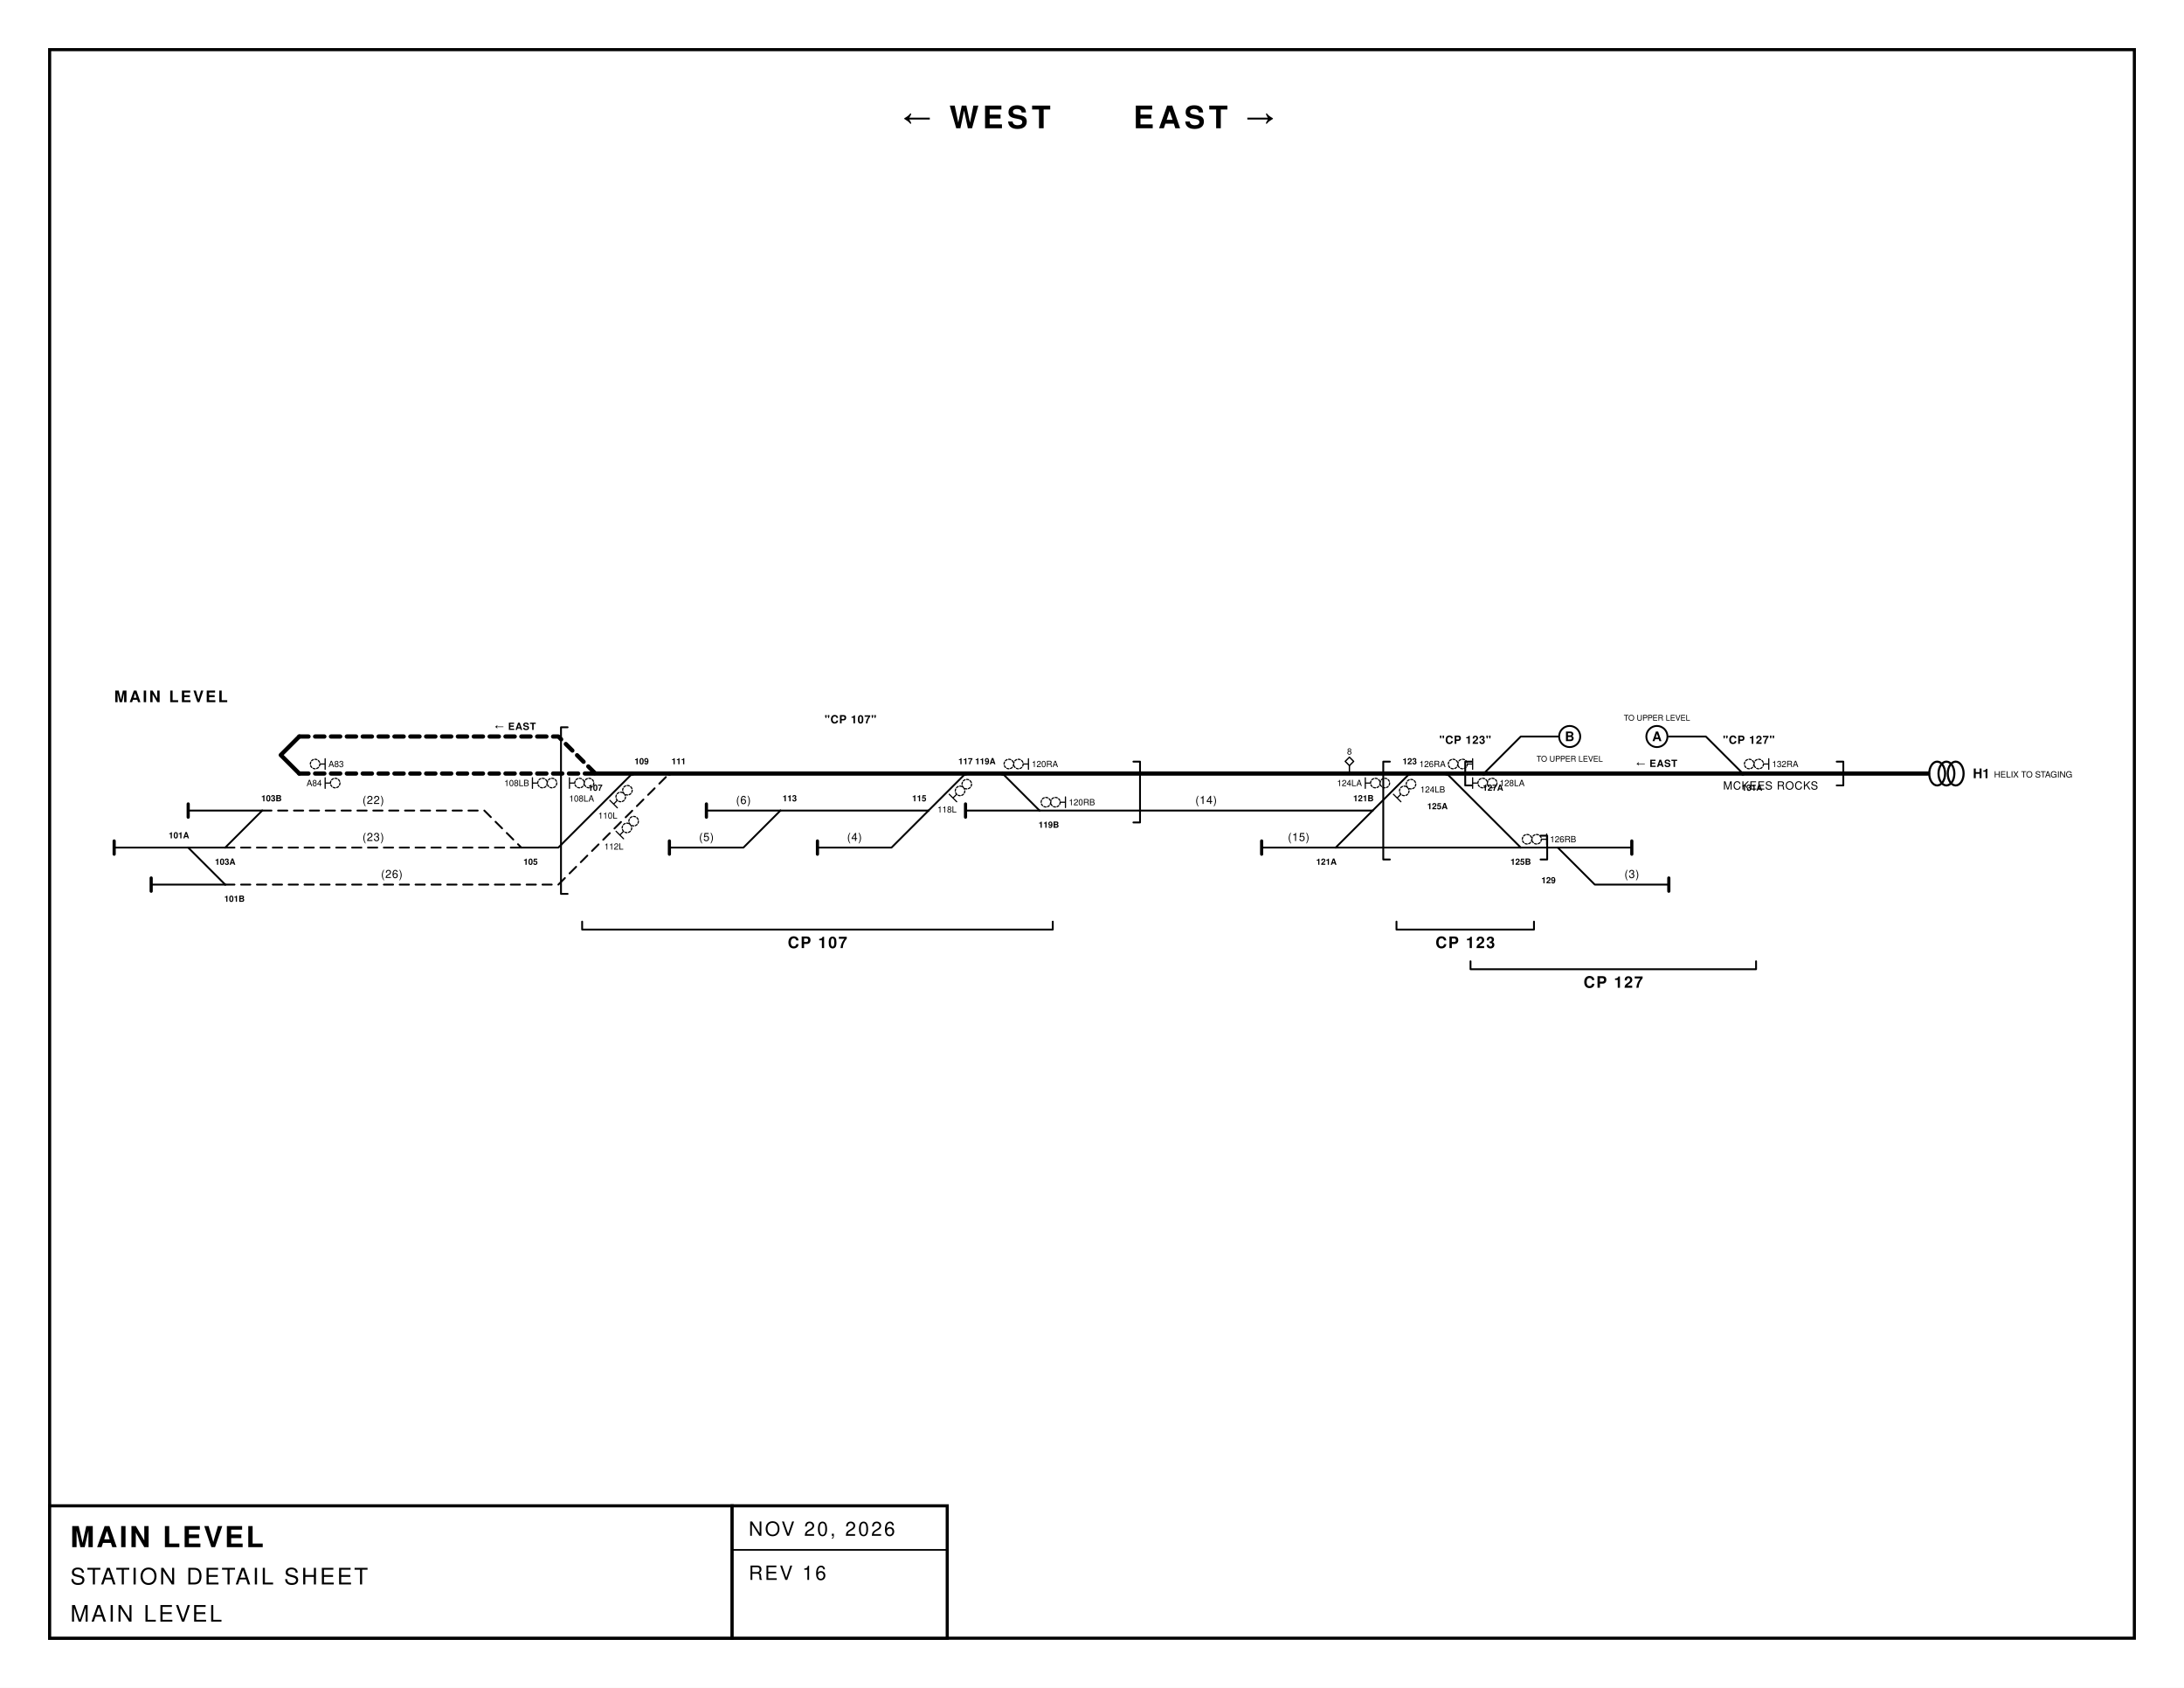
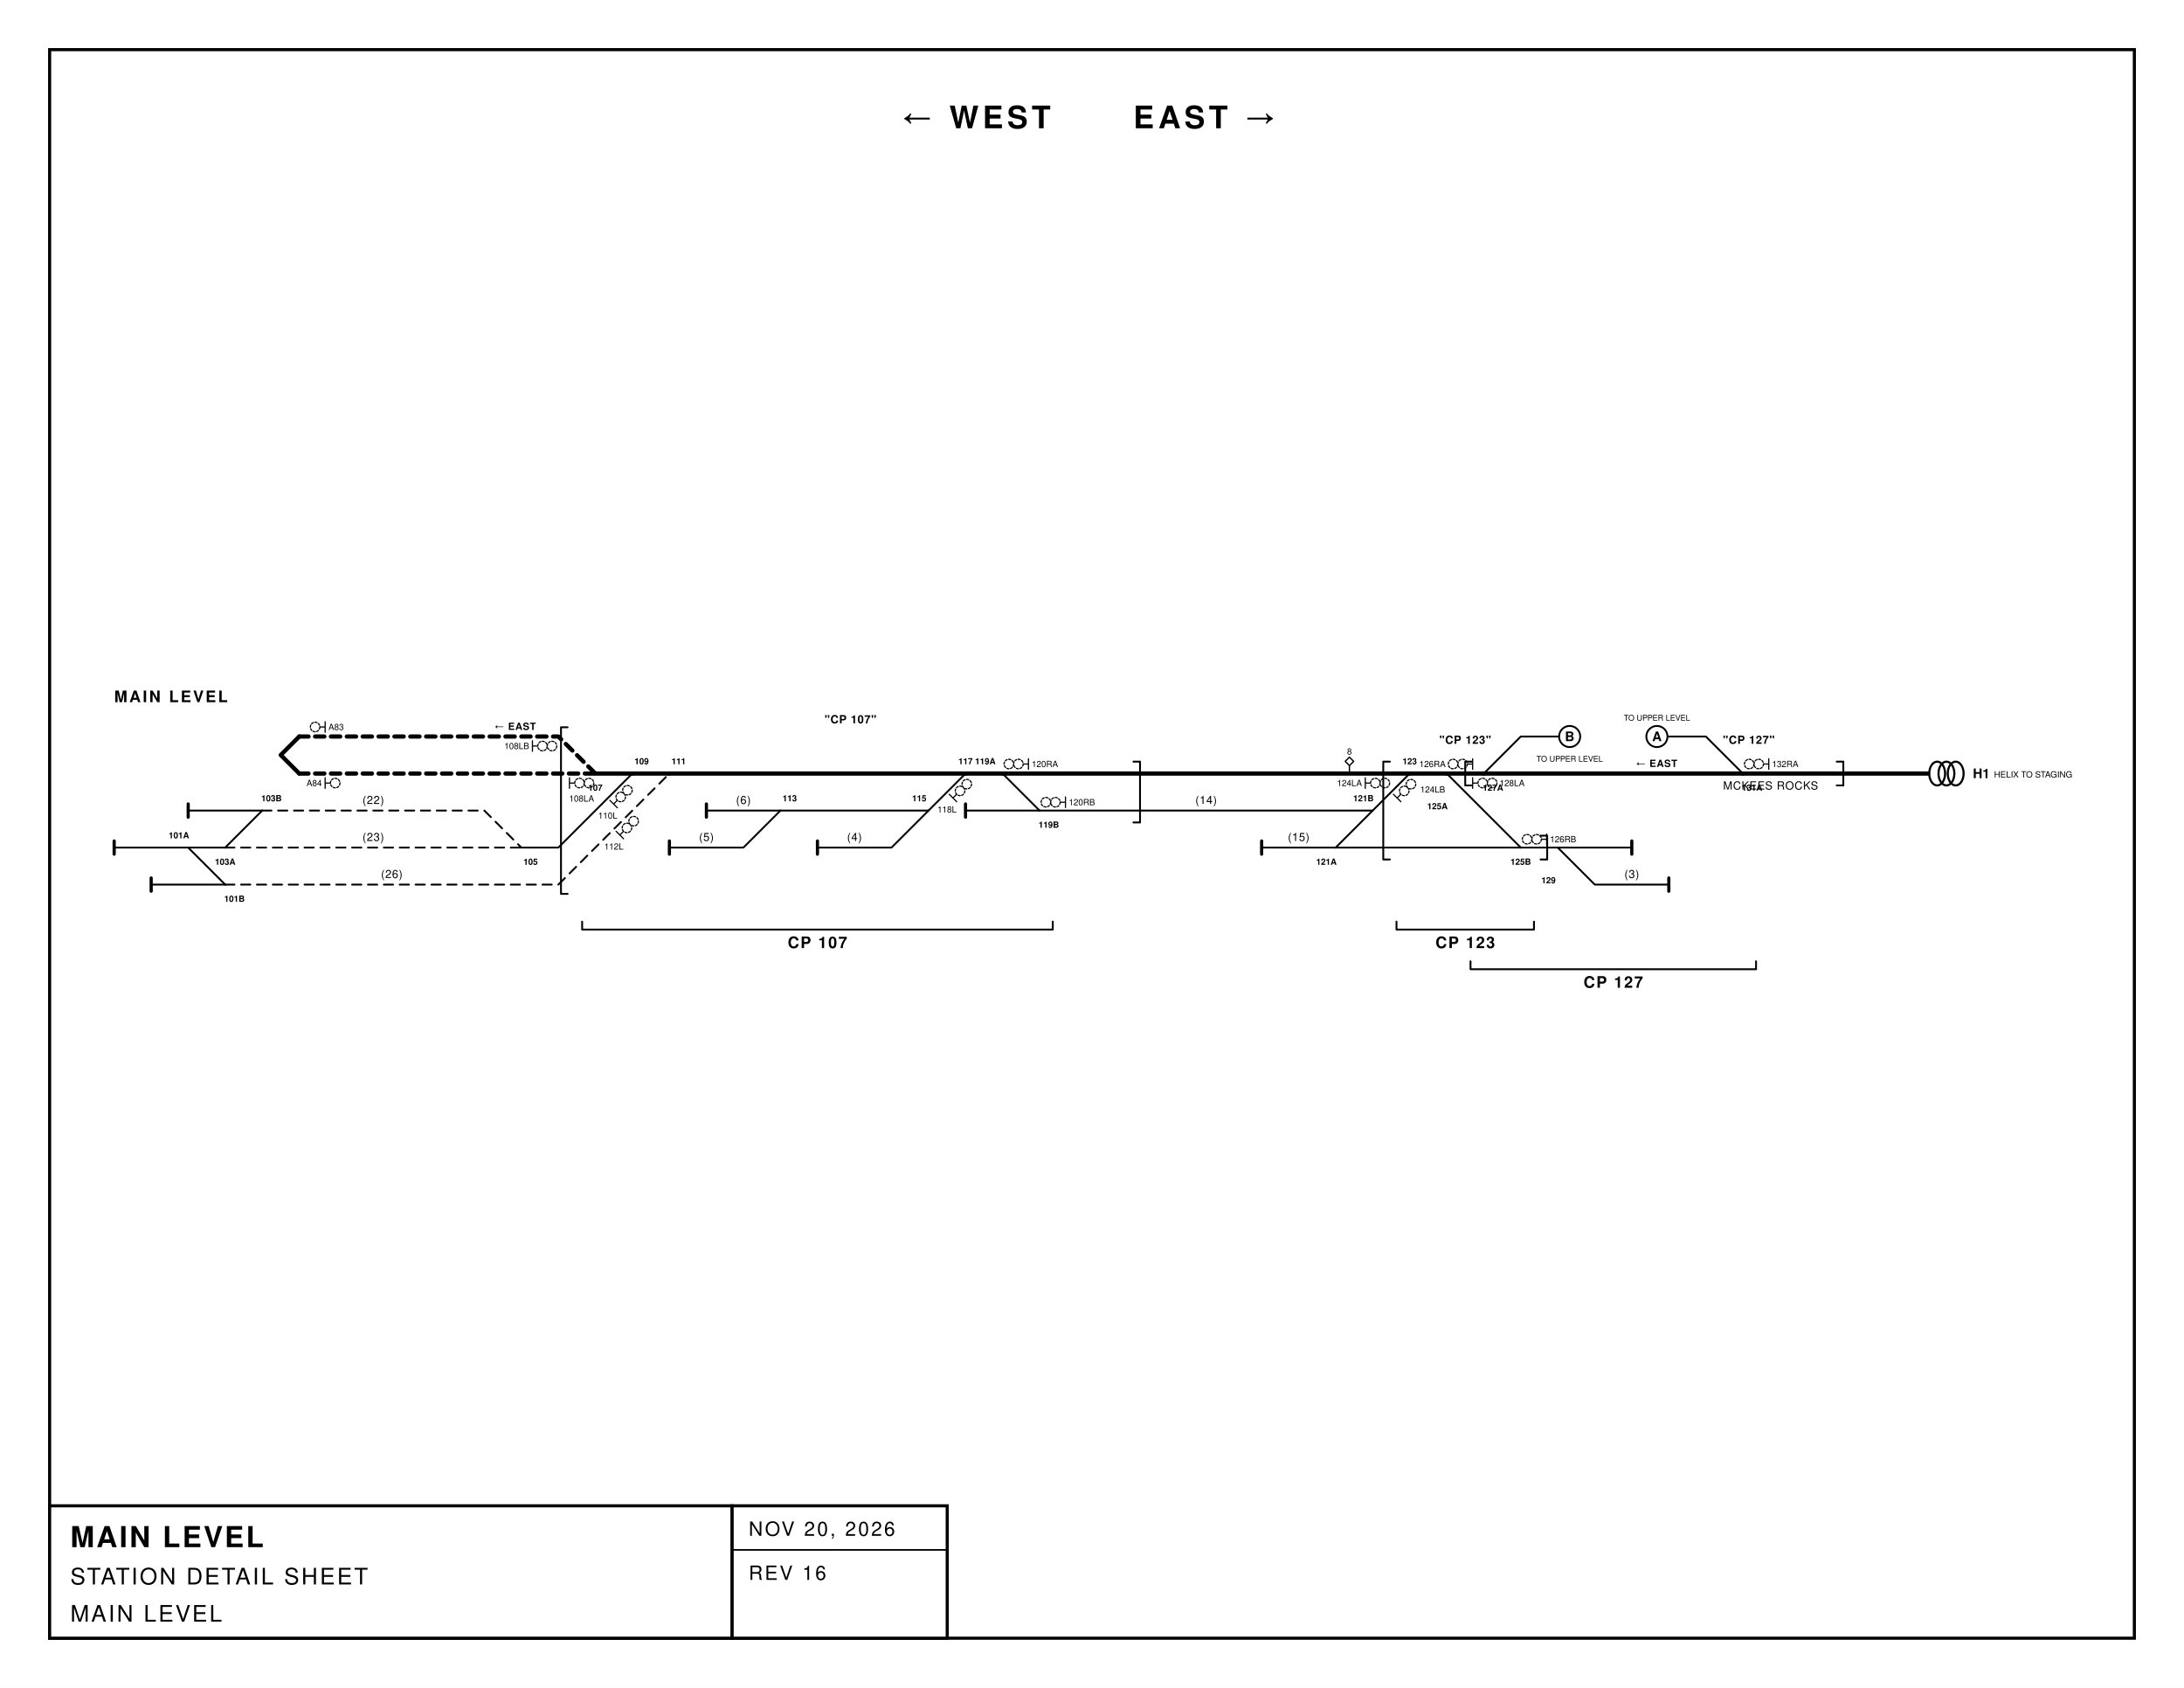
<svg xmlns="http://www.w3.org/2000/svg" viewBox="0 0 1056 816" width="1056" height="816" font-family="'Helvetica Neue',Helvetica,Arial,sans-serif">
  <rect width="1056" height="816" fill="#fff" />
  <rect x="24" y="24" width="1008" height="768" fill="none" stroke="#000" stroke-width="1.5" />
  <g transform="translate(55.2,336.9) scale(0.6392)" fill="none" stroke="#000" stroke-linecap="round" stroke-linejoin="round">
    <path d="M868.0,114.0 L924.0,114.0" stroke-width="1.4" />
    <path d="M924.0,114.0 L1064.0,114.0" stroke-width="1.4" />
    <path d="M1008.0,58.0 L1064.0,114.0" stroke-width="1.4" />
    <path d="M504.0,86.0 L616.0,86.0" stroke-width="1.4" />
    <path d="M448.0,86.0 L504.0,86.0" stroke-width="1.4" />
    <path d="M420.0,114.0 L476.0,114.0 L504.0,86.0" stroke-width="1.4" />
    <path d="M616.0,86.0 L644.0,58.0" stroke-width="1.4" />
    <path d="M532.0,114.0 L588.0,114.0 L616.0,86.0" stroke-width="1.4" />
    <path d="M644.0,58.0 L672.0,58.0" stroke-width="3.2" />
    <path d="M672.0,58.0 L980.0,58.0" stroke-width="3.2" />
    <path d="M392.0,58.0 L420.0,58.0" stroke-width="3.2" />
    <path d="M364.0,58.0 L392.0,58.0" stroke-width="3.2" />
    <path d="M924.0,114.0 L952.0,86.0" stroke-width="1.4" />
    <path d="M308.0,114.0 L336.0,114.0 L392.0,58.0" stroke-width="1.4" />
    <path d="M84.0,114.0 L308.0,114.0" stroke-width="1.4" stroke-dasharray="7 5" />
    <path d="M112.0,86.0 L280.0,86.0 L308.0,114.0" stroke-width="1.4" stroke-dasharray="7 5" />
    <path d="M420.0,58.0 L644.0,58.0" stroke-width="3.2" />
    <path d="M84.0,142.0 L336.0,142.0 L420.0,58.0" stroke-width="1.4" stroke-dasharray="7 5" />
    <path d="M0.0,114.0 L56.0,114.0" stroke-width="1.4" />
    <path d="M56.0,114.0 L84.0,142.0" stroke-width="1.4" />
    <path d="M84.0,114.0 L112.0,86.0" stroke-width="1.4" />
    <path d="M56.0,114.0 L84.0,114.0" stroke-width="1.4" />
    <path d="M980.0,58.0 L1008.0,58.0" stroke-width="3.2" />
    <path d="M1064.0,114.0 L1092.0,114.0" stroke-width="1.4" />
    <path d="M1008.0,58.0 L1036.0,58.0" stroke-width="3.2" />
    <path d="M56.0,86.0 L112.0,86.0" stroke-width="1.4" />
    <path d="M28.0,142.0 L84.0,142.0" stroke-width="1.4" />
    <path d="M140.0,58.0 L364.0,58.0" stroke-width="3.2" stroke-dasharray="7 5" />
    <path d="M140.0,30.0 L336.0,30.0 L364.0,58.0" stroke-width="3.2" stroke-dasharray="7 5" />
    <path d="M1036.0,58.0 L1232.0,58.0" stroke-width="3.2" />
    <path d="M1176.0,30.0 L1204.0,30.0 L1232.0,58.0" stroke-width="1.4" />
    <path d="M1036.0,58.0 L1064.0,30.0 L1092.0,30.0" stroke-width="1.4" />
    <path d="M1092.0,114.0 L1148.0,114.0" stroke-width="1.4" />
    <path d="M1092.0,114.0 L1120.0,142.0 L1176.0,142.0" stroke-width="1.4" />
    <path d="M952.0,86.0 L980.0,58.0" stroke-width="1.4" />
    <path d="M700.0,86.0 L952.0,86.0" stroke-width="1.4" />
    <path d="M644.0,86.0 L700.0,86.0" stroke-width="1.4" />
    <path d="M1232.0,58.0 L1372.0,58.0" stroke-width="3.2" />
    <path d="M672.0,58.0 L700.0,86.0" stroke-width="1.4" />
    <path d="M140.0,30.0 L126.0,44.0 L126.0,44.0 L140.0,58.0" stroke-width="3.2" />
    <path d="M868.0,109.0 L868.0,119.0" stroke-width="2.4" />
    <path d="M448.0,81.0 L448.0,91.0" stroke-width="2.4" />
    <path d="M420.0,109.0 L420.0,119.0" stroke-width="2.4" />
    <path d="M532.0,109.0 L532.0,119.0" stroke-width="2.4" />
    <path d="M0.0,109.0 L0.0,119.0" stroke-width="2.4" />
    <path d="M56.0,81.0 L56.0,91.0" stroke-width="2.4" />
    <path d="M28.0,137.0 L28.0,147.0" stroke-width="2.4" />
    <circle cx="1167.0" cy="30.0" r="8" stroke-width="1.4" fill="#fff" />
    <circle cx="1101.0" cy="30.0" r="8" stroke-width="1.4" fill="#fff" />
    <path d="M1148.0,109.0 L1148.0,119.0" stroke-width="2.4" />
    <path d="M1176.0,137.0 L1176.0,147.0" stroke-width="2.4" />
    <path d="M644.0,81.0 L644.0,91.0" stroke-width="2.4" />
    <ellipse cx="1379.0" cy="58.0" rx="6" ry="9" stroke-width="1.6" />
    <ellipse cx="1386.0" cy="58.0" rx="6" ry="9" stroke-width="1.6" />
    <ellipse cx="1393.0" cy="58.0" rx="6" ry="9" stroke-width="1.6" />
    <path d="M354.0,170 L354.0,176 L710.0,176 L710.0,170" stroke-width="1.4" />
    <path d="M970.0,170 L970.0,176 L1074.0,176 L1074.0,170" stroke-width="1.4" />
    <path d="M1026.0,200 L1026.0,206 L1242.0,206 L1242.0,200" stroke-width="1.4" />
-     <path d="M159.6,46.8 L159.6,54.8 M159.6,50.8 L155.6,50.8" stroke-width="0.9" />
-     <circle cx="152.0" cy="50.8" r="3.6" stroke-width="0.9" fill="#fff" stroke-dasharray="1.6 1.2" />
+     <path d="M159.6,18.8 L159.6,26.8 M159.6,22.8 L155.6,22.8" stroke-width="0.9" />
+     <circle cx="152.0" cy="22.8" r="3.6" stroke-width="0.9" fill="#fff" stroke-dasharray="1.6 1.2" />
    <path d="M159.6,61.2 L159.6,69.2 M159.6,65.2 L163.6,65.2" stroke-width="0.9" />
    <circle cx="167.2" cy="65.2" r="3.6" stroke-width="0.9" fill="#fff" stroke-dasharray="1.6 1.2" />
    <path d="M344.4,61.2 L344.4,69.2 M344.4,65.2 L348.4,65.2" stroke-width="0.9" />
    <circle cx="352.0" cy="65.2" r="3.6" stroke-width="0.9" fill="#fff" stroke-dasharray="1.6 1.2" />
    <circle cx="359.2" cy="65.2" r="3.6" stroke-width="0.9" fill="#fff" stroke-dasharray="1.6 1.2" />
-     <path d="M316.4,61.2 L316.4,69.2 M316.4,65.2 L320.4,65.2" stroke-width="0.9" />
-     <circle cx="324.0" cy="65.2" r="3.6" stroke-width="0.9" fill="#fff" stroke-dasharray="1.6 1.2" />
-     <circle cx="331.2" cy="65.2" r="3.6" stroke-width="0.9" fill="#fff" stroke-dasharray="1.6 1.2" />
+     <path d="M316.4,33.2 L316.4,41.2 M316.4,37.2 L320.4,37.2" stroke-width="0.9" />
+     <circle cx="324.0" cy="37.2" r="3.6" stroke-width="0.9" fill="#fff" stroke-dasharray="1.6 1.2" />
+     <circle cx="331.2" cy="37.2" r="3.6" stroke-width="0.9" fill="#fff" stroke-dasharray="1.6 1.2" />
    <g transform="translate(377.8,81.1) rotate(-45.0)">
      <path d="M0,-4.0 L0,4.0 M0,0 L4.0,0" stroke-width="0.9" />
      <circle cx="7.6" cy="0" r="3.6" stroke-width="0.9" fill="#fff" stroke-dasharray="1.6 1.2" />
      <circle cx="14.8" cy="0" r="3.6" stroke-width="0.9" fill="#fff" stroke-dasharray="1.6 1.2" />
    </g>
    <g transform="translate(382.5,104.5) rotate(-45.0)">
      <path d="M0,-4.0 L0,4.0 M0,0 L4.0,0" stroke-width="0.9" />
      <circle cx="7.6" cy="0" r="3.6" stroke-width="0.9" fill="#fff" stroke-dasharray="1.6 1.2" />
      <circle cx="14.8" cy="0" r="3.6" stroke-width="0.9" fill="#fff" stroke-dasharray="1.6 1.2" />
    </g>
    <g transform="translate(634.5,76.5) rotate(-45.0)">
      <path d="M0,-4.0 L0,4.0 M0,0 L4.0,0" stroke-width="0.9" />
      <circle cx="7.6" cy="0" r="3.6" stroke-width="0.9" fill="#fff" stroke-dasharray="1.6 1.2" />
      <circle cx="14.8" cy="0" r="3.6" stroke-width="0.9" fill="#fff" stroke-dasharray="1.6 1.2" />
    </g>
    <path d="M691.6,46.8 L691.6,54.8 M691.6,50.8 L687.6,50.8" stroke-width="0.9" />
    <circle cx="684.0" cy="50.8" r="3.6" stroke-width="0.9" fill="#fff" stroke-dasharray="1.6 1.2" />
    <circle cx="676.8" cy="50.8" r="3.6" stroke-width="0.9" fill="#fff" stroke-dasharray="1.6 1.2" />
    <path d="M719.6,75.7 L719.6,83.7 M719.6,79.7 L715.6,79.7" stroke-width="0.9" />
    <circle cx="712.0" cy="79.7" r="3.6" stroke-width="0.9" fill="#fff" stroke-dasharray="1.6 1.2" />
    <circle cx="704.8" cy="79.7" r="3.6" stroke-width="0.9" fill="#fff" stroke-dasharray="1.6 1.2" />
    <path d="M946.4,61.2 L946.4,69.2 M946.4,65.2 L950.4,65.2" stroke-width="0.9" />
    <circle cx="954.0" cy="65.2" r="3.6" stroke-width="0.9" fill="#fff" stroke-dasharray="1.6 1.2" />
    <circle cx="961.2" cy="65.2" r="3.6" stroke-width="0.9" fill="#fff" stroke-dasharray="1.6 1.2" />
    <g transform="translate(970.5,76.5) rotate(-45.0)">
      <path d="M0,-4.0 L0,4.0 M0,0 L4.0,0" stroke-width="0.9" />
      <circle cx="7.6" cy="0" r="3.6" stroke-width="0.9" fill="#fff" stroke-dasharray="1.6 1.2" />
      <circle cx="14.8" cy="0" r="3.6" stroke-width="0.9" fill="#fff" stroke-dasharray="1.6 1.2" />
    </g>
    <path d="M1027.6,46.8 L1027.6,54.8 M1027.6,50.8 L1023.6,50.8" stroke-width="0.9" />
    <circle cx="1020.0" cy="50.8" r="3.6" stroke-width="0.9" fill="#fff" stroke-dasharray="1.6 1.2" />
    <circle cx="1012.8" cy="50.8" r="3.6" stroke-width="0.9" fill="#fff" stroke-dasharray="1.6 1.2" />
    <path d="M1083.6,103.7 L1083.6,111.7 M1083.6,107.7 L1079.6,107.7" stroke-width="0.9" />
    <circle cx="1076.0" cy="107.7" r="3.6" stroke-width="0.9" fill="#fff" stroke-dasharray="1.6 1.2" />
    <circle cx="1068.8" cy="107.7" r="3.6" stroke-width="0.9" fill="#fff" stroke-dasharray="1.6 1.2" />
    <path d="M1027.6,61.2 L1027.6,69.2 M1027.6,65.2 L1031.6,65.2" stroke-width="0.9" />
    <circle cx="1035.2" cy="65.2" r="3.6" stroke-width="0.9" fill="#fff" stroke-dasharray="1.6 1.2" />
    <circle cx="1042.4" cy="65.2" r="3.6" stroke-width="0.9" fill="#fff" stroke-dasharray="1.6 1.2" />
    <path d="M1251.6,46.8 L1251.6,54.8 M1251.6,50.8 L1247.6,50.8" stroke-width="0.9" />
    <circle cx="1244.0" cy="50.8" r="3.6" stroke-width="0.9" fill="#fff" stroke-dasharray="1.6 1.2" />
    <circle cx="1236.8" cy="50.8" r="3.6" stroke-width="0.9" fill="#fff" stroke-dasharray="1.6 1.2" />
    <path d="M343.0,23.0 L338.0,23.0 L338.0,149.0 L343.0,149.0" stroke-width="1.4" />
    <path d="M771.0,49.0 L776.0,49.0 L776.0,95.0 L771.0,95.0" stroke-width="1.4" />
    <path d="M965.0,49.0 L960.0,49.0 L960.0,123.0 L965.0,123.0" stroke-width="1.4" />
    <path d="M1079.0,105.0 L1084.0,105.0 L1084.0,123.0 L1079.0,123.0" stroke-width="1.4" />
    <path d="M1027.0,49.0 L1022.0,49.0 L1022.0,67.0 L1027.0,67.0" stroke-width="1.4" />
    <path d="M1303.0,49.0 L1308.0,49.0 L1308.0,67.0 L1303.0,67.0" stroke-width="1.4" />
    <path d="M934.4,58.0 L934.4,52.0" stroke-width="1" />
    <path d="M934.4,45.6 L937.6,48.8 L934.4,52.0 L931.2,48.8 Z" stroke-width="1" fill="#fff" />
    <text x="0.0" y="4.0" font-size="12" text-anchor="start" font-weight="bold" fill="#000" stroke="none" letter-spacing="1.5">MAIN LEVEL</text>
    <text x="1167.0" y="33.5" font-size="10" text-anchor="middle" font-weight="bold" fill="#000" stroke="none">A</text>
    <text x="1101.0" y="33.5" font-size="10" text-anchor="middle" font-weight="bold" fill="#000" stroke="none">B</text>
    <text x="1406.0" y="61.5" font-size="10" text-anchor="start" font-weight="bold" fill="#000" stroke="none">H1</text>
    <text x="1422.0" y="61.0" font-size="6.5" text-anchor="start" font-weight="normal" fill="#000" stroke="none">HELIX TO STAGING</text>
    <text x="532.0" y="190.0" font-size="12" text-anchor="middle" font-weight="bold" fill="#000" stroke="none" letter-spacing="1">CP 107</text>
    <text x="1022.0" y="190.0" font-size="12" text-anchor="middle" font-weight="bold" fill="#000" stroke="none" letter-spacing="1">CP 123</text>
    <text x="1134.0" y="220.0" font-size="12" text-anchor="middle" font-weight="bold" fill="#000" stroke="none" letter-spacing="1">CP 127</text>
    <text x="373.4" y="92.1" font-size="6.5" text-anchor="middle" font-weight="normal" fill="#000" stroke="none">110L</text>
    <text x="364.0" y="71.0" font-size="6.5" text-anchor="middle" font-weight="bold" fill="#000" stroke="none">107</text>
    <text x="1043.0" y="71.0" font-size="6.5" text-anchor="middle" font-weight="bold" fill="#000" stroke="none">127A</text>
    <text x="1048.0" y="67.5" font-size="6.5" text-anchor="start" font-weight="normal" fill="#000" stroke="none">128LA</text>
    <text x="1253.0" y="70.1" font-size="8.5" text-anchor="middle" font-weight="normal" fill="#000" stroke="none" letter-spacing="0.4">MCKEES ROCKS</text>
    <text x="1239.0" y="71.0" font-size="6.5" text-anchor="middle" font-weight="bold" fill="#000" stroke="none">131A</text>
    <text x="353.6" y="79.2" font-size="6.5" text-anchor="middle" font-weight="normal" fill="#000" stroke="none">108LA</text>
    <text x="943.9" y="67.5" font-size="6.5" text-anchor="end" font-weight="normal" fill="#000" stroke="none">124LA</text>
-     <text x="162.1" y="53.1" font-size="6.5" text-anchor="start" font-weight="normal" fill="#000" stroke="none">A83</text>
-     <text x="313.9" y="67.5" font-size="6.5" text-anchor="end" font-weight="normal" fill="#000" stroke="none">108LB</text>
+     <text x="313.9" y="39.5" font-size="6.5" text-anchor="end" font-weight="normal" fill="#000" stroke="none">108LB</text>
    <text x="722.1" y="82.0" font-size="6.5" text-anchor="start" font-weight="normal" fill="#000" stroke="none">120RB</text>
    <text x="988.0" y="72.4" font-size="6.5" text-anchor="start" font-weight="normal" fill="#000" stroke="none">124LB</text>
    <text x="1007.2" y="53.1" font-size="6.5" text-anchor="end" font-weight="normal" fill="#000" stroke="none">126RA</text>
    <text x="1086.1" y="110.0" font-size="6.5" text-anchor="start" font-weight="normal" fill="#000" stroke="none">126RB</text>
    <text x="1254.1" y="53.1" font-size="6.5" text-anchor="start" font-weight="normal" fill="#000" stroke="none">132RA</text>
    <text x="945.0" y="79.0" font-size="6.5" text-anchor="middle" font-weight="bold" fill="#000" stroke="none">121B</text>
    <text x="659.0" y="51.0" font-size="6.5" text-anchor="middle" font-weight="bold" fill="#000" stroke="none">119A</text>
    <text x="694.1" y="53.1" font-size="6.5" text-anchor="start" font-weight="normal" fill="#000" stroke="none">120RA</text>
    <text x="1166.7" y="53.0" font-size="7.5" text-anchor="middle" font-weight="bold" fill="#000" stroke="none" letter-spacing="0.4">← EAST</text>
+     <text x="162.1" y="25.1" font-size="6.5" text-anchor="start" font-weight="normal" fill="#000" stroke="none">A83</text>
    <text x="157.1" y="67.5" font-size="6.5" text-anchor="end" font-weight="normal" fill="#000" stroke="none">A84</text>
    <text x="644.0" y="51.0" font-size="6.5" text-anchor="middle" font-weight="bold" fill="#000" stroke="none">117</text>
    <text x="1167.0" y="18.0" font-size="6" text-anchor="middle" font-weight="normal" fill="#000" stroke="none">TO UPPER LEVEL</text>
    <text x="1101.0" y="49.0" font-size="6" text-anchor="middle" font-weight="normal" fill="#000" stroke="none">TO UPPER LEVEL</text>
    <text x="1001.0" y="85.0" font-size="6.5" text-anchor="middle" font-weight="bold" fill="#000" stroke="none">125A</text>
    <text x="980.0" y="51.0" font-size="6.5" text-anchor="middle" font-weight="bold" fill="#000" stroke="none">123</text>
+     <text x="303.3" y="25.0" font-size="7.5" text-anchor="middle" font-weight="bold" fill="#000" stroke="none" letter-spacing="0.4">← EAST</text>
    <text x="630.0" y="87.5" font-size="6.5" text-anchor="middle" font-weight="normal" fill="#000" stroke="none">118L</text>
-     <text x="303.3" y="25.0" font-size="7.5" text-anchor="middle" font-weight="bold" fill="#000" stroke="none" letter-spacing="0.4">← EAST</text>
    <text x="378.0" y="115.5" font-size="6.5" text-anchor="middle" font-weight="normal" fill="#000" stroke="none">112L</text>
    <text x="1085.0" y="141.0" font-size="6.5" text-anchor="middle" font-weight="bold" fill="#000" stroke="none">129</text>
    <text x="1064.0" y="127.0" font-size="6.5" text-anchor="middle" font-weight="bold" fill="#000" stroke="none">125B</text>
    <text x="49.0" y="107.0" font-size="6.5" text-anchor="middle" font-weight="bold" fill="#000" stroke="none">101A</text>
    <text x="119.0" y="79.0" font-size="6.5" text-anchor="middle" font-weight="bold" fill="#000" stroke="none">103B</text>
    <text x="1236.5" y="35.5" font-size="8.5" text-anchor="middle" font-weight="bold" fill="#000" stroke="none" letter-spacing="0.4">"CP 127"</text>
    <text x="399.0" y="51.0" font-size="6.5" text-anchor="middle" font-weight="bold" fill="#000" stroke="none">109</text>
    <text x="84.0" y="127.0" font-size="6.5" text-anchor="middle" font-weight="bold" fill="#000" stroke="none">103A</text>
    <text x="1022.0" y="35.5" font-size="8.5" text-anchor="middle" font-weight="bold" fill="#000" stroke="none" letter-spacing="0.4">"CP 123"</text>
    <text x="896.0" y="109.0" font-size="8.5" text-anchor="middle" font-weight="normal" fill="#000" stroke="none" letter-spacing="0.4">(15)</text>
    <text x="476.0" y="81.0" font-size="8.5" text-anchor="middle" font-weight="normal" fill="#000" stroke="none" letter-spacing="0.4">(6)</text>
    <text x="826.0" y="81.0" font-size="8.5" text-anchor="middle" font-weight="normal" fill="#000" stroke="none" letter-spacing="0.4">(14)</text>
    <text x="934.4" y="43.6" font-size="6.5" text-anchor="middle" font-weight="normal" fill="#000" stroke="none">8</text>
    <text x="609.0" y="79.0" font-size="6.5" text-anchor="middle" font-weight="bold" fill="#000" stroke="none">115</text>
    <text x="448.0" y="109.0" font-size="8.5" text-anchor="middle" font-weight="normal" fill="#000" stroke="none" letter-spacing="0.4">(5)</text>
    <text x="560.0" y="109.0" font-size="8.5" text-anchor="middle" font-weight="normal" fill="#000" stroke="none" letter-spacing="0.4">(4)</text>
    <text x="196.0" y="109.0" font-size="8.5" text-anchor="middle" font-weight="normal" fill="#000" stroke="none" letter-spacing="0.4">(23)</text>
    <text x="196.0" y="81.0" font-size="8.5" text-anchor="middle" font-weight="normal" fill="#000" stroke="none" letter-spacing="0.4">(22)</text>
    <text x="210.0" y="137.0" font-size="8.5" text-anchor="middle" font-weight="normal" fill="#000" stroke="none" letter-spacing="0.4">(26)</text>
    <text x="1148.0" y="137.0" font-size="8.5" text-anchor="middle" font-weight="normal" fill="#000" stroke="none" letter-spacing="0.4">(3)</text>
    <text x="427.0" y="51.0" font-size="6.5" text-anchor="middle" font-weight="bold" fill="#000" stroke="none">111</text>
    <text x="917.0" y="127.0" font-size="6.5" text-anchor="middle" font-weight="bold" fill="#000" stroke="none">121A</text>
    <text x="707.0" y="99.0" font-size="6.5" text-anchor="middle" font-weight="bold" fill="#000" stroke="none">119B</text>
    <text x="511.0" y="79.0" font-size="6.5" text-anchor="middle" font-weight="bold" fill="#000" stroke="none">113</text>
    <text x="315.0" y="127.0" font-size="6.5" text-anchor="middle" font-weight="bold" fill="#000" stroke="none">105</text>
    <text x="91.0" y="155.0" font-size="6.5" text-anchor="middle" font-weight="bold" fill="#000" stroke="none">101B</text>
    <text x="557.0" y="20.0" font-size="8.5" text-anchor="middle" font-weight="bold" fill="#000" stroke="none" letter-spacing="0.4">"CP 107"</text>
  </g>
  <text x="508.0" y="62" font-size="15" text-anchor="end" font-weight="bold" letter-spacing="2">← WEST</text>
  <text x="548.0" y="62" font-size="15" text-anchor="start" font-weight="bold" letter-spacing="2">EAST →</text>
  <rect x="24" y="728" width="330" height="64" fill="#fff" stroke="#000" stroke-width="1.5" />
  <text x="34" y="748" font-size="14" font-weight="bold" letter-spacing="1">MAIN LEVEL</text>
  <text x="34" y="766" font-size="11" font-weight="normal" letter-spacing="1">STATION DETAIL SHEET</text>
  <text x="34" y="784" font-size="11" font-weight="normal" letter-spacing="1">MAIN LEVEL</text>
  <rect x="354" y="728" width="104" height="64" fill="#fff" stroke="#000" stroke-width="1.5" />
  <text x="362" y="742.5" font-size="9.5" letter-spacing="1">NOV 20, 2026</text>
  <path d="M354,749.3 L458,749.3" stroke="#000" stroke-width="0.8" />
  <text x="362" y="763.8" font-size="9.5" letter-spacing="1">REV 16</text>
</svg>
